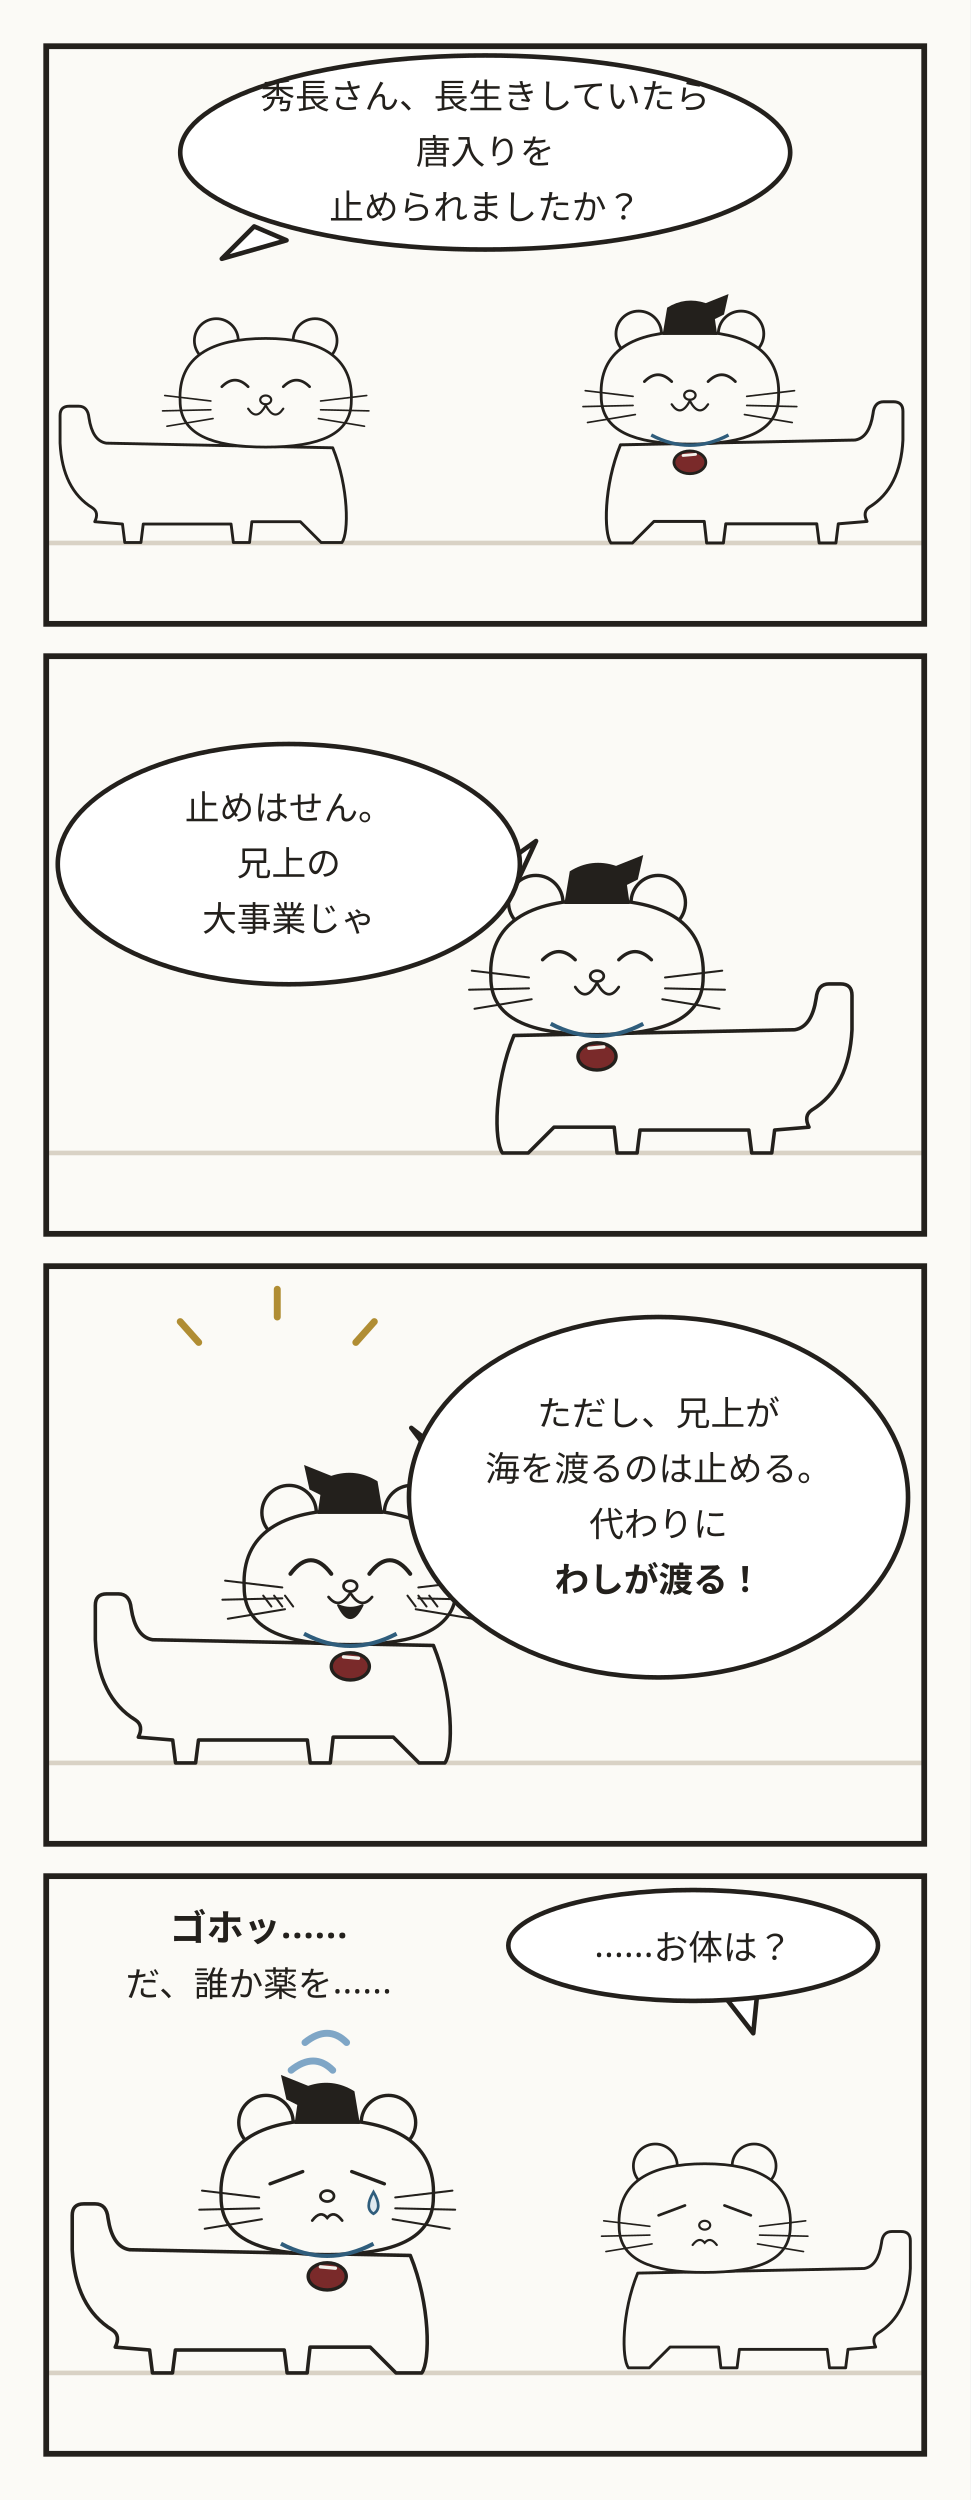
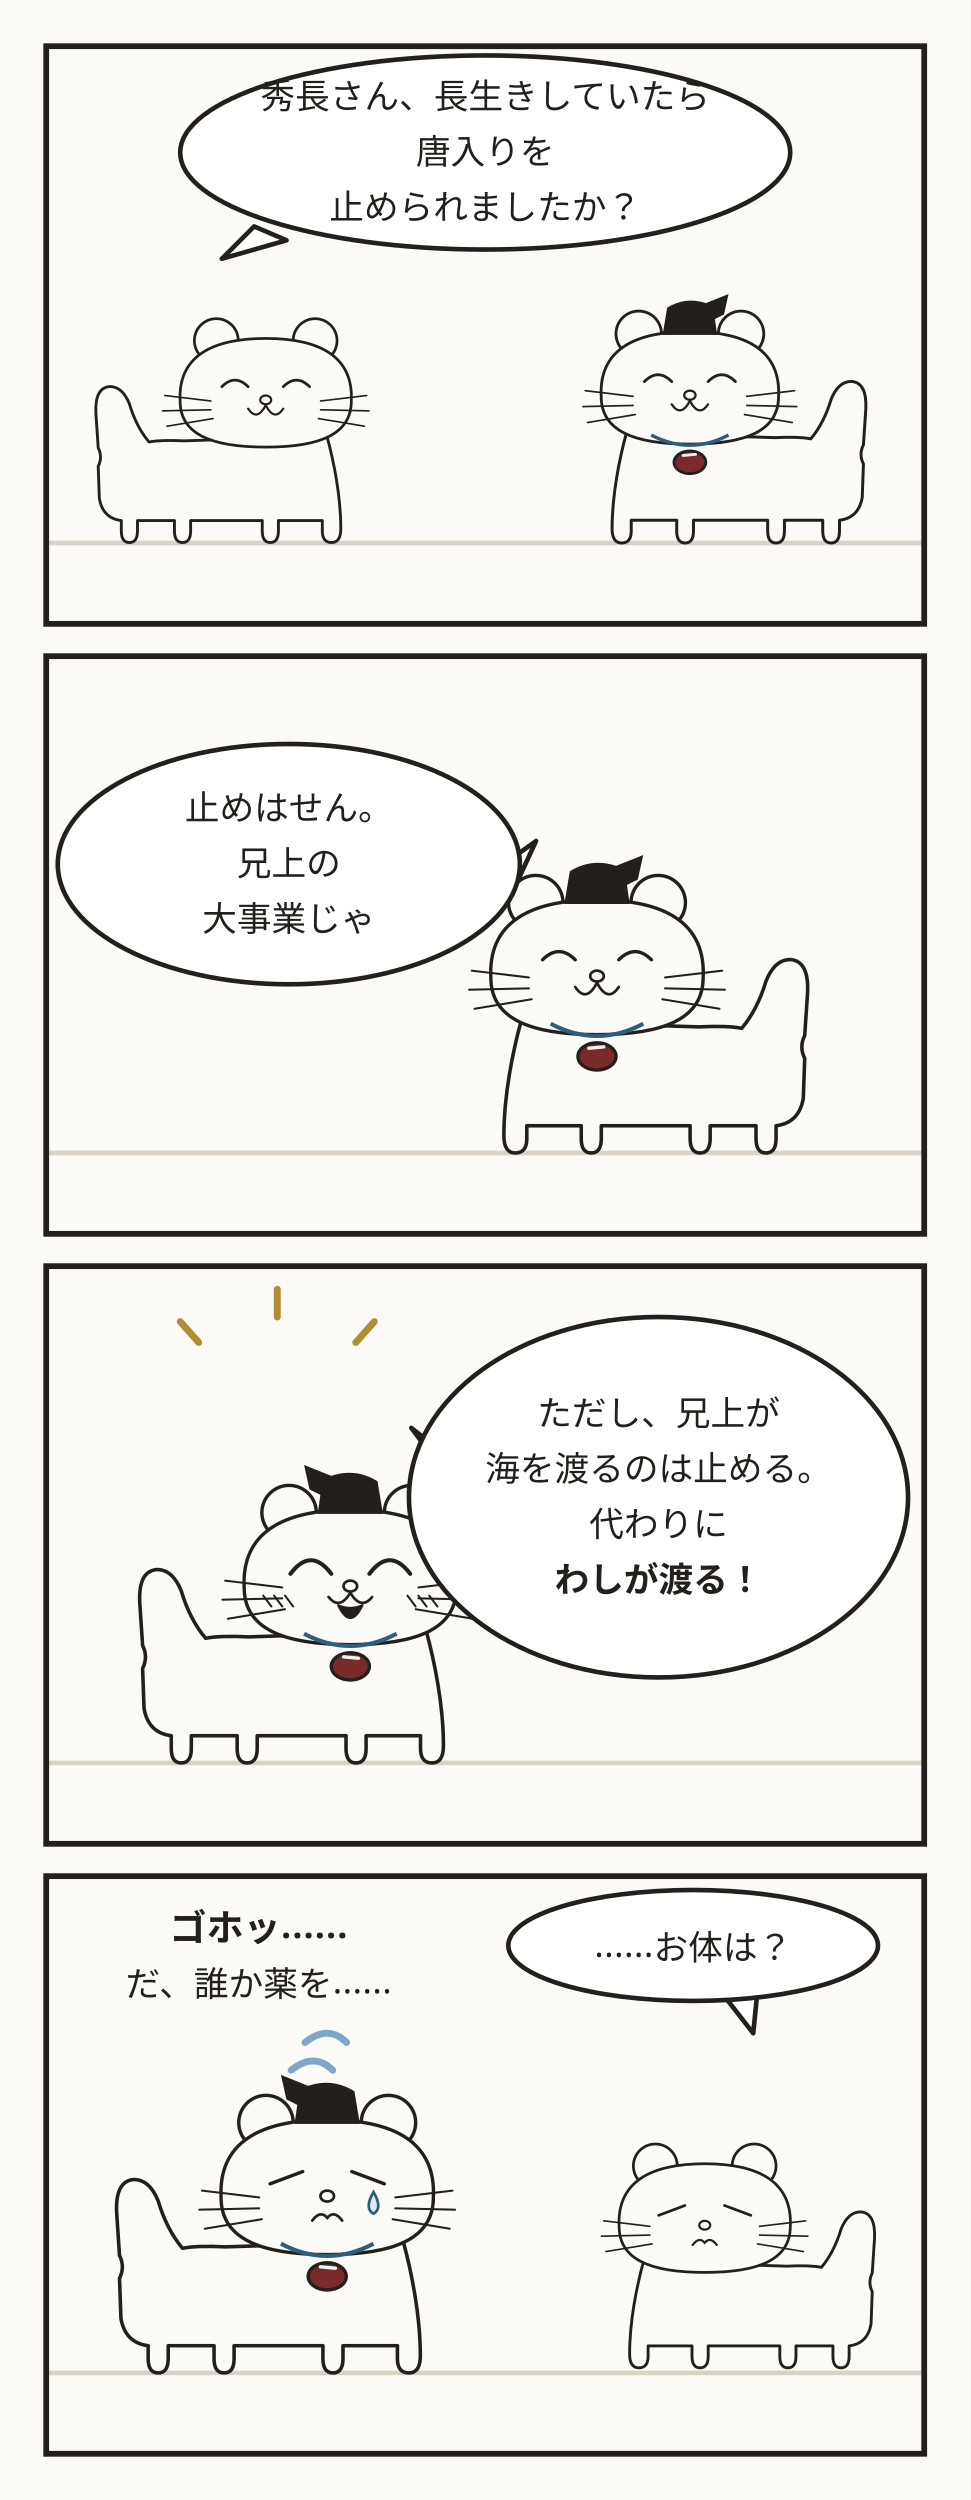
<svg xmlns="http://www.w3.org/2000/svg" viewBox="0 0 420 1082" role="img" aria-label="四コマ漫画（創作）。一、現代の記者が秀長に「秀長さん、長生きしていたら唐入りを止められましたか？」と尋ねる。二、秀長「止めはせん。兄上の大事業じゃ」。三、秀長が胸を張って「ただし、兄上が海を渡るのは止める。代わりにわしが渡る！」。四、記者が「……お体は？」と聞くと、秀長は咳き込んで「ゴホッ……だ、誰か薬を……」。三の秀長は得意げな顔、四の記者は心配顔、秀長は涙の顔。人物はみな服を着ない四つ足の猫のキャラ（ぱぱねこ）で描き、記者はぱぱねこ本人。秀長は折烏帽子と首の小豆で見分ける">
  <defs>
    <g id="pn-ex-cover">
      <path d="M-47,-24 H47 V40 H-47 Z" fill="#fbfaf6" stroke="none" />
      <ellipse cx="0" cy="9" rx="5" ry="4" fill="none" stroke="#23201c" stroke-width="2" />
    </g>
    <g id="pn-ex-ki" fill="none" stroke="#23201c" stroke-linecap="round" stroke-linejoin="round">
      <use href="#pn-ex-cover" />
      <path d="M-44,0 Q-29,-20 -14,0 M14,0 Q29,-20 44,0" stroke-width="3" />
      <path d="M-16,17 Q-8,27 0,14 Q8,27 16,17" stroke-width="2" />
      <path d="M-9,23 Q0,42 9,23 Q0,27 -9,23 Z" fill="#23201c" stroke-width="1.5" />
      <path d="M-64,24 l6,-8 M-56,24 l6,-8 M-48,24 l6,-8 M42,24 l6,-8 M50,24 l6,-8 M58,24 l6,-8" stroke-width="1.5" />
    </g>
    <g id="pn-ex-do" fill="none" stroke="#23201c" stroke-linecap="round">
      <use href="#pn-ex-cover" />
      <path d="M-42,-12 L-17,-2 M17,-2 L42,-12" stroke-width="3" />
      <path d="M-16,28 Q-8,15 0,27 Q8,15 16,28" stroke-width="2" />
    </g>
    <g id="pn-ex-ai" fill="none" stroke="#23201c" stroke-linecap="round">
      <use href="#pn-ex-cover" />
      <path d="M-42,0 L-18,-9 M18,-9 L42,0" stroke-width="2.5" />
      <path d="M-11,27 Q-5,19 0,25 Q5,19 11,27" stroke-width="2" />
    </g>
    <g id="pn-ex-ikari">
      <path d="M70,-50 q8,0 8,-8 M86,-58 q0,8 8,8 M94,-34 q-8,0 -8,8 M78,-26 q0,-8 -8,-8" fill="none" stroke="#9b2d20" stroke-width="3.5" stroke-linecap="round" />
    </g>
    <g id="pn-ex-namida">
      <path d="M-34,6 Q-41,18 -34,22 Q-27,18 -34,6 Z" fill="#dfe9f0" stroke="#2f5d7c" stroke-width="2" />
    </g>
    <g id="pn-ex-raku" fill="none" stroke="#23201c" stroke-linecap="round">
      <use href="#pn-ex-cover" />
      <path d="M-40,-8 Q-28,2 -16,-8 M16,-8 Q28,2 40,-8" stroke-width="2.5" />
      <path d="M-16,17 Q-8,29 0,14 Q8,29 16,17" stroke-width="2" />
      <path d="M-62,24 l6,-8 M-54,24 l6,-8 M48,24 l6,-8 M56,24 l6,-8" stroke-width="1.5" />
    </g>
    <g id="pn-head">
      <circle cx="-45" cy="-45" r="20" fill="#fbfaf6" stroke="#23201c" stroke-width="2.5" />
      <circle cx="45" cy="-45" r="20" fill="#fbfaf6" stroke="#23201c" stroke-width="2.5" />
      <path d="M-78,10 C-80,-30 -50,-47 0,-47 C50,-47 80,-30 78,10 C78,40 50,52 0,52 C-50,52 -78,40 -78,10 Z" fill="#fbfaf6" stroke="#23201c" stroke-width="2.5" />
      <path d="M-40,-3 Q-28,-15 -16,-3 M16,-3 Q28,-15 40,-3" fill="none" stroke="#23201c" stroke-width="2.5" stroke-linecap="round" />
      <ellipse cx="0" cy="9" rx="5" ry="4" fill="none" stroke="#23201c" stroke-width="2" />
      <path d="M-16,17 Q-8,29 0,14 Q8,29 16,17" fill="none" stroke="#23201c" stroke-width="2" stroke-linecap="round" />
      <path d="M-50,10 L-92,5 M-50,18 L-94,19 M-48,26 L-90,33 M50,10 L92,5 M50,18 L94,19 M48,26 L90,33" stroke="#23201c" stroke-width="1.5" stroke-linecap="round" />
    </g>
    <g id="pn-base">
-       <path d="M-109,-82 C-123,-48 -123,-8 -117,0 L-99,0 L-81,-18 L-39,-18 L-37,0 L-23,0 L-21,-16 L55,-16 L57,0 L71,0 L73,-16 L97,-18 Q93,-26 99,-30 Q125,-46 127,-86 L127,-110 Q127,-118 119,-118 L111,-118 Q103,-118 102,-108 Q99,-88 87,-86 Z" fill="#fbfaf6" stroke="#23201c" stroke-width="2.5" stroke-linejoin="round" />
+       <path d="M-104,-92 C-110,-70 -116,-40 -116,-12 Q-116,0 -108,0 Q-100,0 -100,-10 L-100,-19 L-62,-19 L-62,-10 Q-62,0 -55,0 Q-48,0 -48,-10 L-48,-19 L14,-19 L14,-10 Q14,0 21,0 Q28,0 28,-10 L28,-19 L60,-19 L60,-10 Q60,0 67,0 Q74,0 74,-10 L74,-19 Q90,-21 93,-38 L94,-66 Q90,-74 94,-82 L96,-112 Q97,-134 84,-135 Q73,-135 67,-120 Q61,-100 50,-87 Q40,-89 20,-88 L-104,-92 Z" fill="#fbfaf6" stroke="#23201c" stroke-width="2.5" stroke-linejoin="round" />
      <use href="#pn-head" transform="translate(-51,-132) scale(0.95)" />
    </g>
  </defs>
  <rect width="420" height="1082" fill="#fbfaf6" />
  <g font-family="'Noto Serif JP','Yu Mincho','Hiragino Mincho ProN',serif" text-anchor="middle" fill="#23201c">
    <rect x="20" y="20" width="380" height="250" fill="#fbfaf6" />
    <path d="M20,235 H400" stroke="#d9d2c5" stroke-width="2" />
    <g transform="translate(89.5,234.8) scale(-0.500,0.500)">
      <use href="#pn-base" />
    </g>
    <g transform="translate(325.0,235.0) scale(0.518,0.518)">
      <use href="#pn-base" />
      <g transform="translate(-51,-132) scale(0.95)">
        <path d="M-24,-44 L-20,-68 Q-4,-78 14,-72 L34,-80 L30,-62 L22,-58 L24,-44 Z" fill="#23201c" />
        <path d="M-34,44 Q0,62 34,44" fill="none" stroke="#2f5d7c" stroke-width="3" />
        <ellipse cx="0" cy="68" rx="14" ry="10" fill="#7a2a2a" stroke="#23201c" stroke-width="2.5" />
        <path d="M-6,62 L5,61" stroke="#f4f1ea" stroke-width="2.5" stroke-linecap="round" />
      </g>
    </g>
    <path d="M110,98 L96,112 L124,104 Z" fill="#fff" stroke="#23201c" stroke-width="2" stroke-linejoin="round" />
    <ellipse cx="210" cy="66" rx="132" ry="42" fill="#fff" stroke="#23201c" stroke-width="2" />
    <text x="210" y="47" font-size="15">秀長さん、長生きしていたら</text>
    <text x="210" y="71" font-size="15">唐入りを</text>
    <text x="210" y="95" font-size="15">止められましたか？</text>
    <rect x="20" y="20" width="380" height="250" fill="none" stroke="#23201c" stroke-width="2.5" />
    <rect x="20" y="284" width="380" height="250" fill="#fbfaf6" />
    <path d="M20,499 H400" stroke="#d9d2c5" stroke-width="2" />
    <g transform="translate(290.0,499.0) scale(0.620,0.620)">
      <use href="#pn-base" />
      <g transform="translate(-51,-132) scale(0.95)">
        <path d="M-24,-44 L-20,-68 Q-4,-78 14,-72 L34,-80 L30,-62 L22,-58 L24,-44 Z" fill="#23201c" />
        <path d="M-34,44 Q0,62 34,44" fill="none" stroke="#2f5d7c" stroke-width="3" />
        <ellipse cx="0" cy="68" rx="14" ry="10" fill="#7a2a2a" stroke="#23201c" stroke-width="2.5" />
        <path d="M-6,62 L5,61" stroke="#f4f1ea" stroke-width="2.5" stroke-linecap="round" />
      </g>
    </g>
    <path d="M204,384 L232,364 L220,390 Z" fill="#fff" stroke="#23201c" stroke-width="2" stroke-linejoin="round" />
    <ellipse cx="125" cy="374" rx="100" ry="52" fill="#fff" stroke="#23201c" stroke-width="2" />
    <text x="125" y="355" font-size="15">止めはせん。</text>
    <text x="125" y="379" font-size="15">兄上の</text>
    <text x="125" y="403" font-size="15">大事業じゃ</text>
    <rect x="20" y="284" width="380" height="250" fill="none" stroke="#23201c" stroke-width="2.5" />
    <rect x="20" y="548" width="380" height="250" fill="#fbfaf6" />
    <path d="M20,763 H400" stroke="#d9d2c5" stroke-width="2" />
    <g stroke="#b08d33" stroke-width="3" stroke-linecap="round">
      <path d="M120,558 V570" />
      <path d="M78,572 L86,581" />
      <path d="M162,572 L154,581" />
    </g>
    <g transform="translate(120.0,763.0) scale(-0.620,0.620)">
      <use href="#pn-base" />
      <g transform="translate(-51,-132) scale(0.95)">
        <use href="#pn-ex-ki" />
        <path d="M-24,-44 L-20,-68 Q-4,-78 14,-72 L34,-80 L30,-62 L22,-58 L24,-44 Z" fill="#23201c" />
        <path d="M-34,44 Q0,62 34,44" fill="none" stroke="#2f5d7c" stroke-width="3" />
        <ellipse cx="0" cy="68" rx="14" ry="10" fill="#7a2a2a" stroke="#23201c" stroke-width="2.5" />
        <path d="M-6,62 L5,61" stroke="#f4f1ea" stroke-width="2.5" stroke-linecap="round" />
      </g>
    </g>
    <path d="M190,634 L178,618 L206,640 Z" fill="#fff" stroke="#23201c" stroke-width="2" stroke-linejoin="round" />
    <ellipse cx="285" cy="648" rx="108" ry="78" fill="#fff" stroke="#23201c" stroke-width="2" />
    <text x="285" y="617" font-size="15">ただし、兄上が</text>
    <text x="285" y="641" font-size="15">海を渡るのは止める。</text>
    <text x="285" y="665" font-size="15">代わりに</text>
    <text x="285" y="689" font-size="15" font-weight="700">わしが渡る！</text>
    <rect x="20" y="548" width="380" height="250" fill="none" stroke="#23201c" stroke-width="2.5" />
    <rect x="20" y="812" width="380" height="250" fill="#fbfaf6" />
    <path d="M20,1027 H400" stroke="#d9d2c5" stroke-width="2" />
    <g transform="translate(330.5,1024.8) scale(0.500,0.500)">
      <use href="#pn-base" />
      <g transform="translate(-51,-132) scale(0.95)">
        <use href="#pn-ex-ai" />
      </g>
    </g>
    <path d="M312,862 L326,880 L328,860 Z" fill="#fff" stroke="#23201c" stroke-width="2" stroke-linejoin="round" />
    <ellipse cx="300" cy="842" rx="80" ry="24" fill="#fff" stroke="#23201c" stroke-width="2" />
    <text x="300" y="847" font-size="15">……お体は？</text>
    <g transform="translate(110.0,1027.0) scale(-0.620,0.620)">
      <use href="#pn-base" />
      <g transform="translate(-51,-132) scale(0.95)">
        <use href="#pn-ex-ai" />
        <use href="#pn-ex-namida" />
        <path d="M-24,-44 L-20,-68 Q-4,-78 14,-72 L34,-80 L30,-62 L22,-58 L24,-44 Z" fill="#23201c" />
        <path d="M-34,44 Q0,62 34,44" fill="none" stroke="#2f5d7c" stroke-width="3" />
        <ellipse cx="0" cy="68" rx="14" ry="10" fill="#7a2a2a" stroke="#23201c" stroke-width="2.5" />
        <path d="M-6,62 L5,61" stroke="#f4f1ea" stroke-width="2.5" stroke-linecap="round" />
      </g>
    </g>
    <g stroke="#7fa6c6" stroke-width="3" fill="none" stroke-linecap="round">
      <path d="M126,896 q10,-8 18,0" />
      <path d="M132,884 q10,-8 18,0" />
    </g>
    <text x="112" y="840" font-size="16" font-weight="700">ゴホッ……</text>
    <text x="112" y="864" font-size="15">だ、誰か薬を……</text>
    <rect x="20" y="812" width="380" height="250" fill="none" stroke="#23201c" stroke-width="2.5" />
  </g>
</svg>
